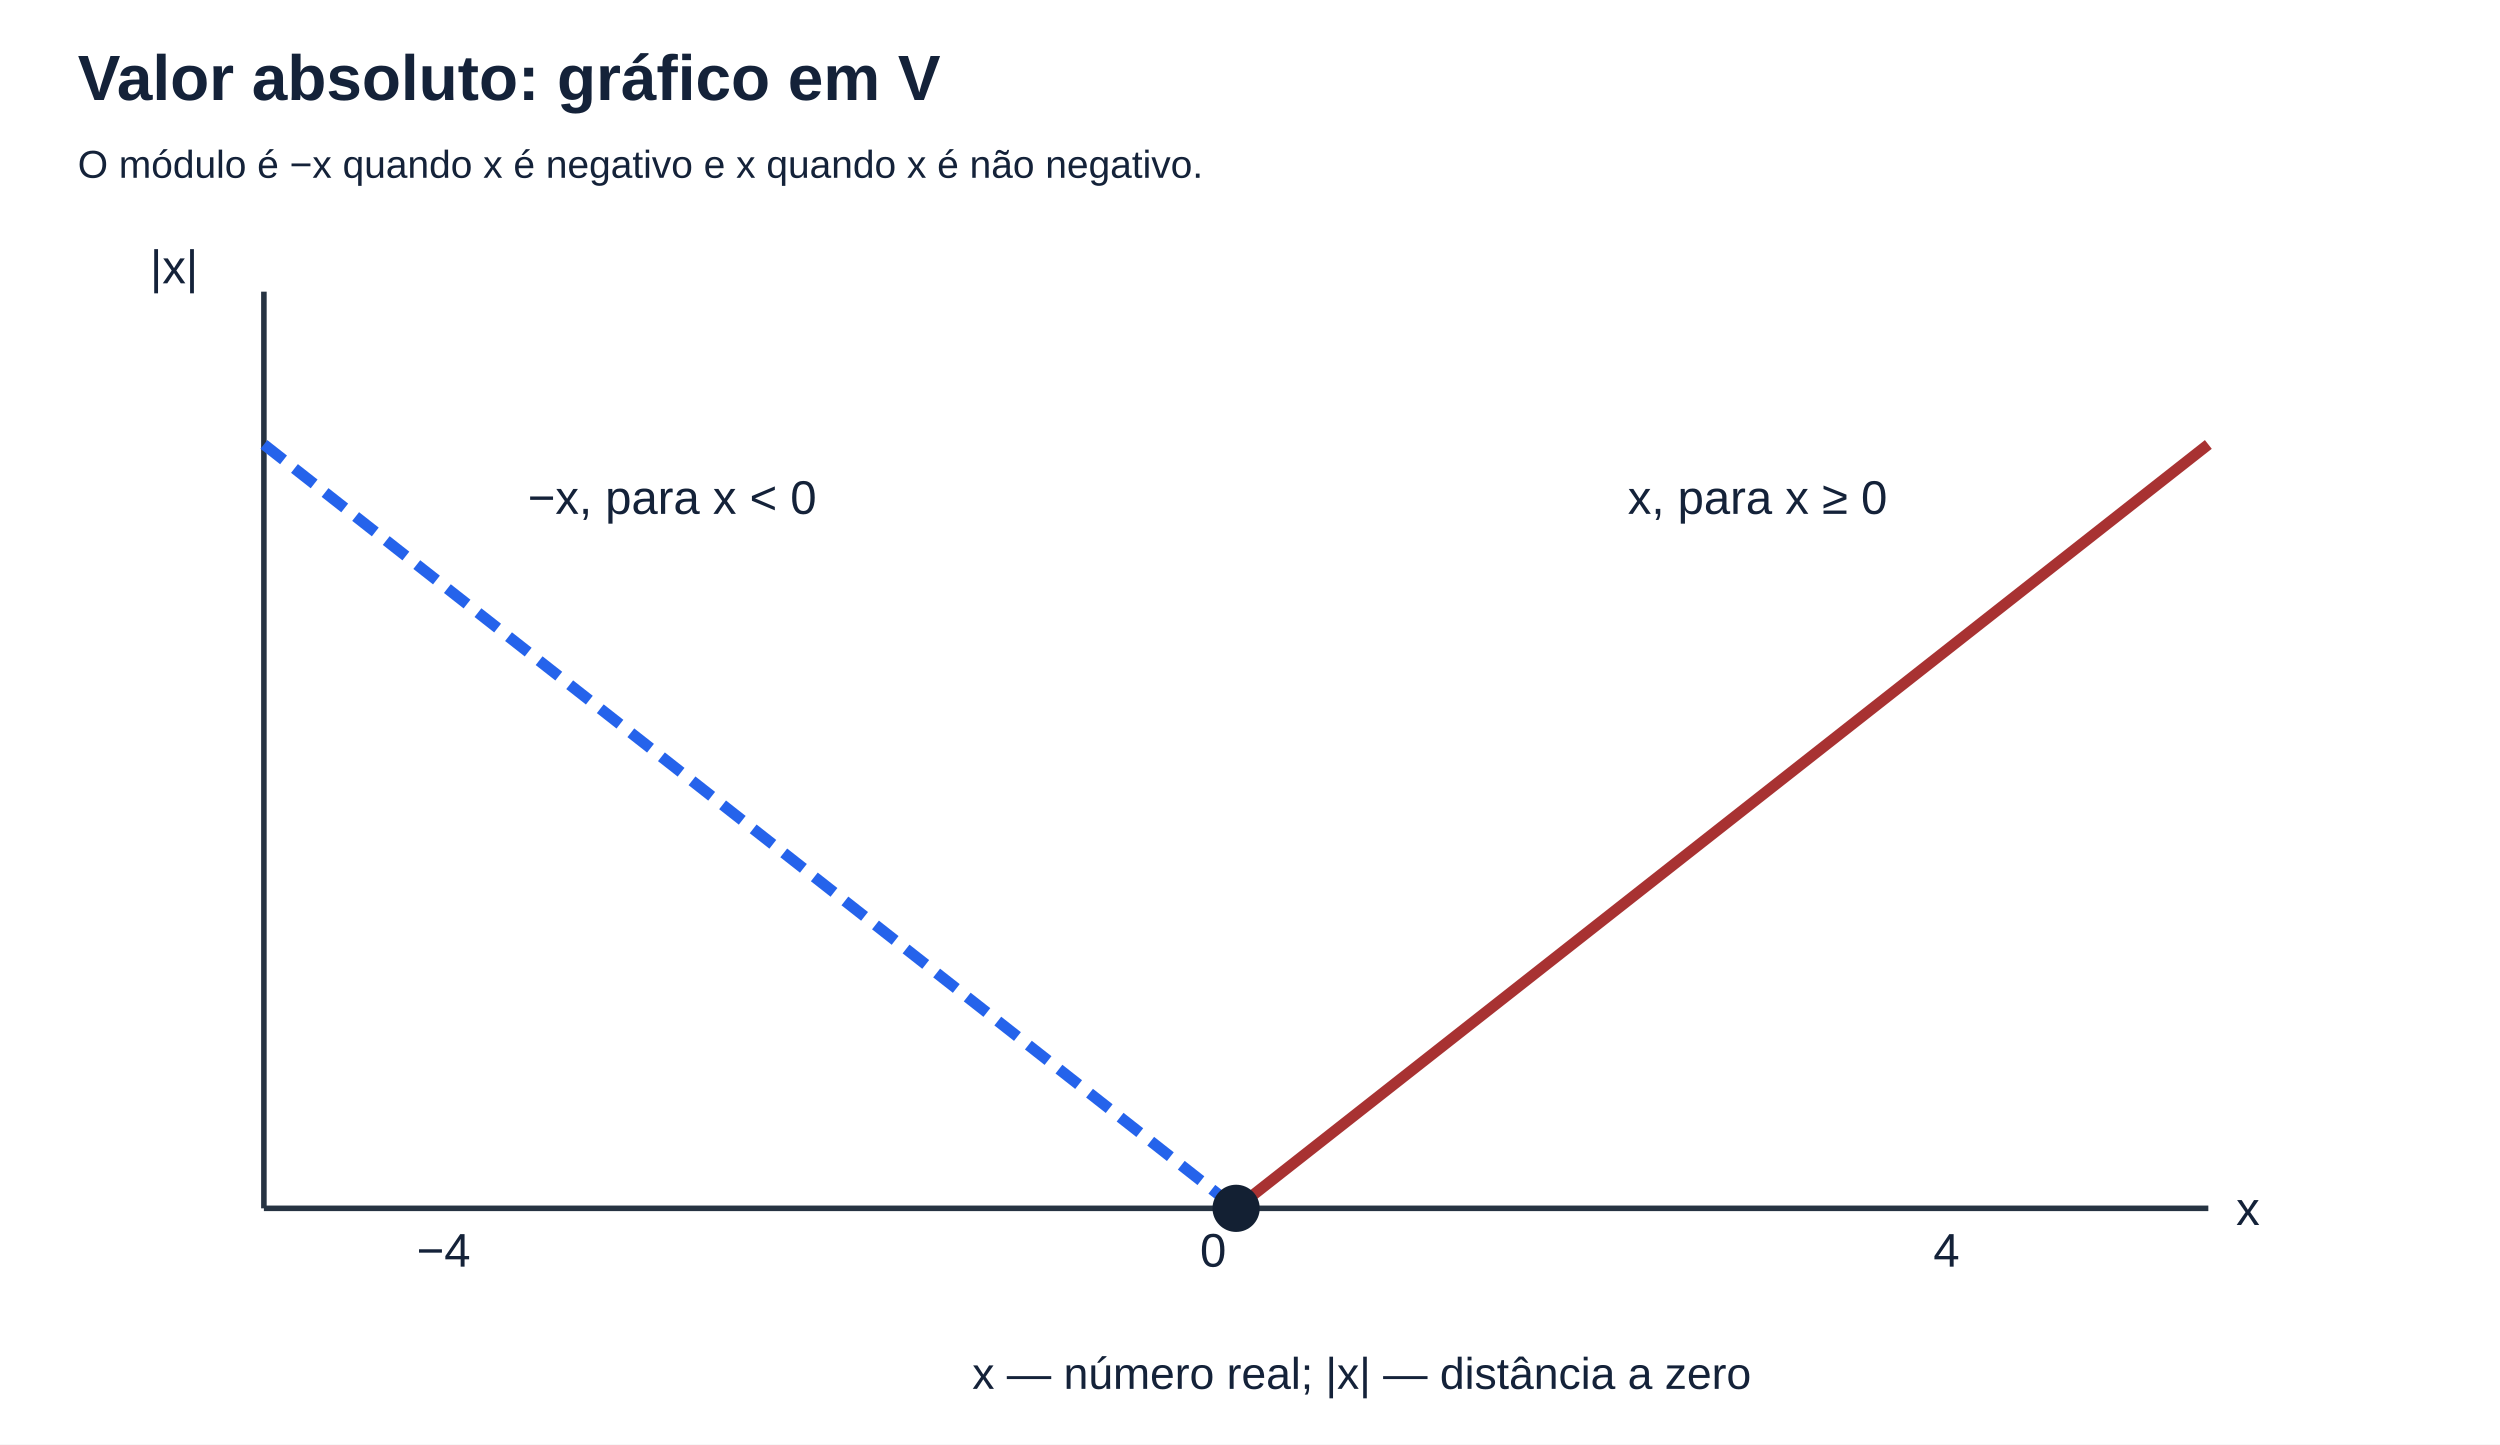
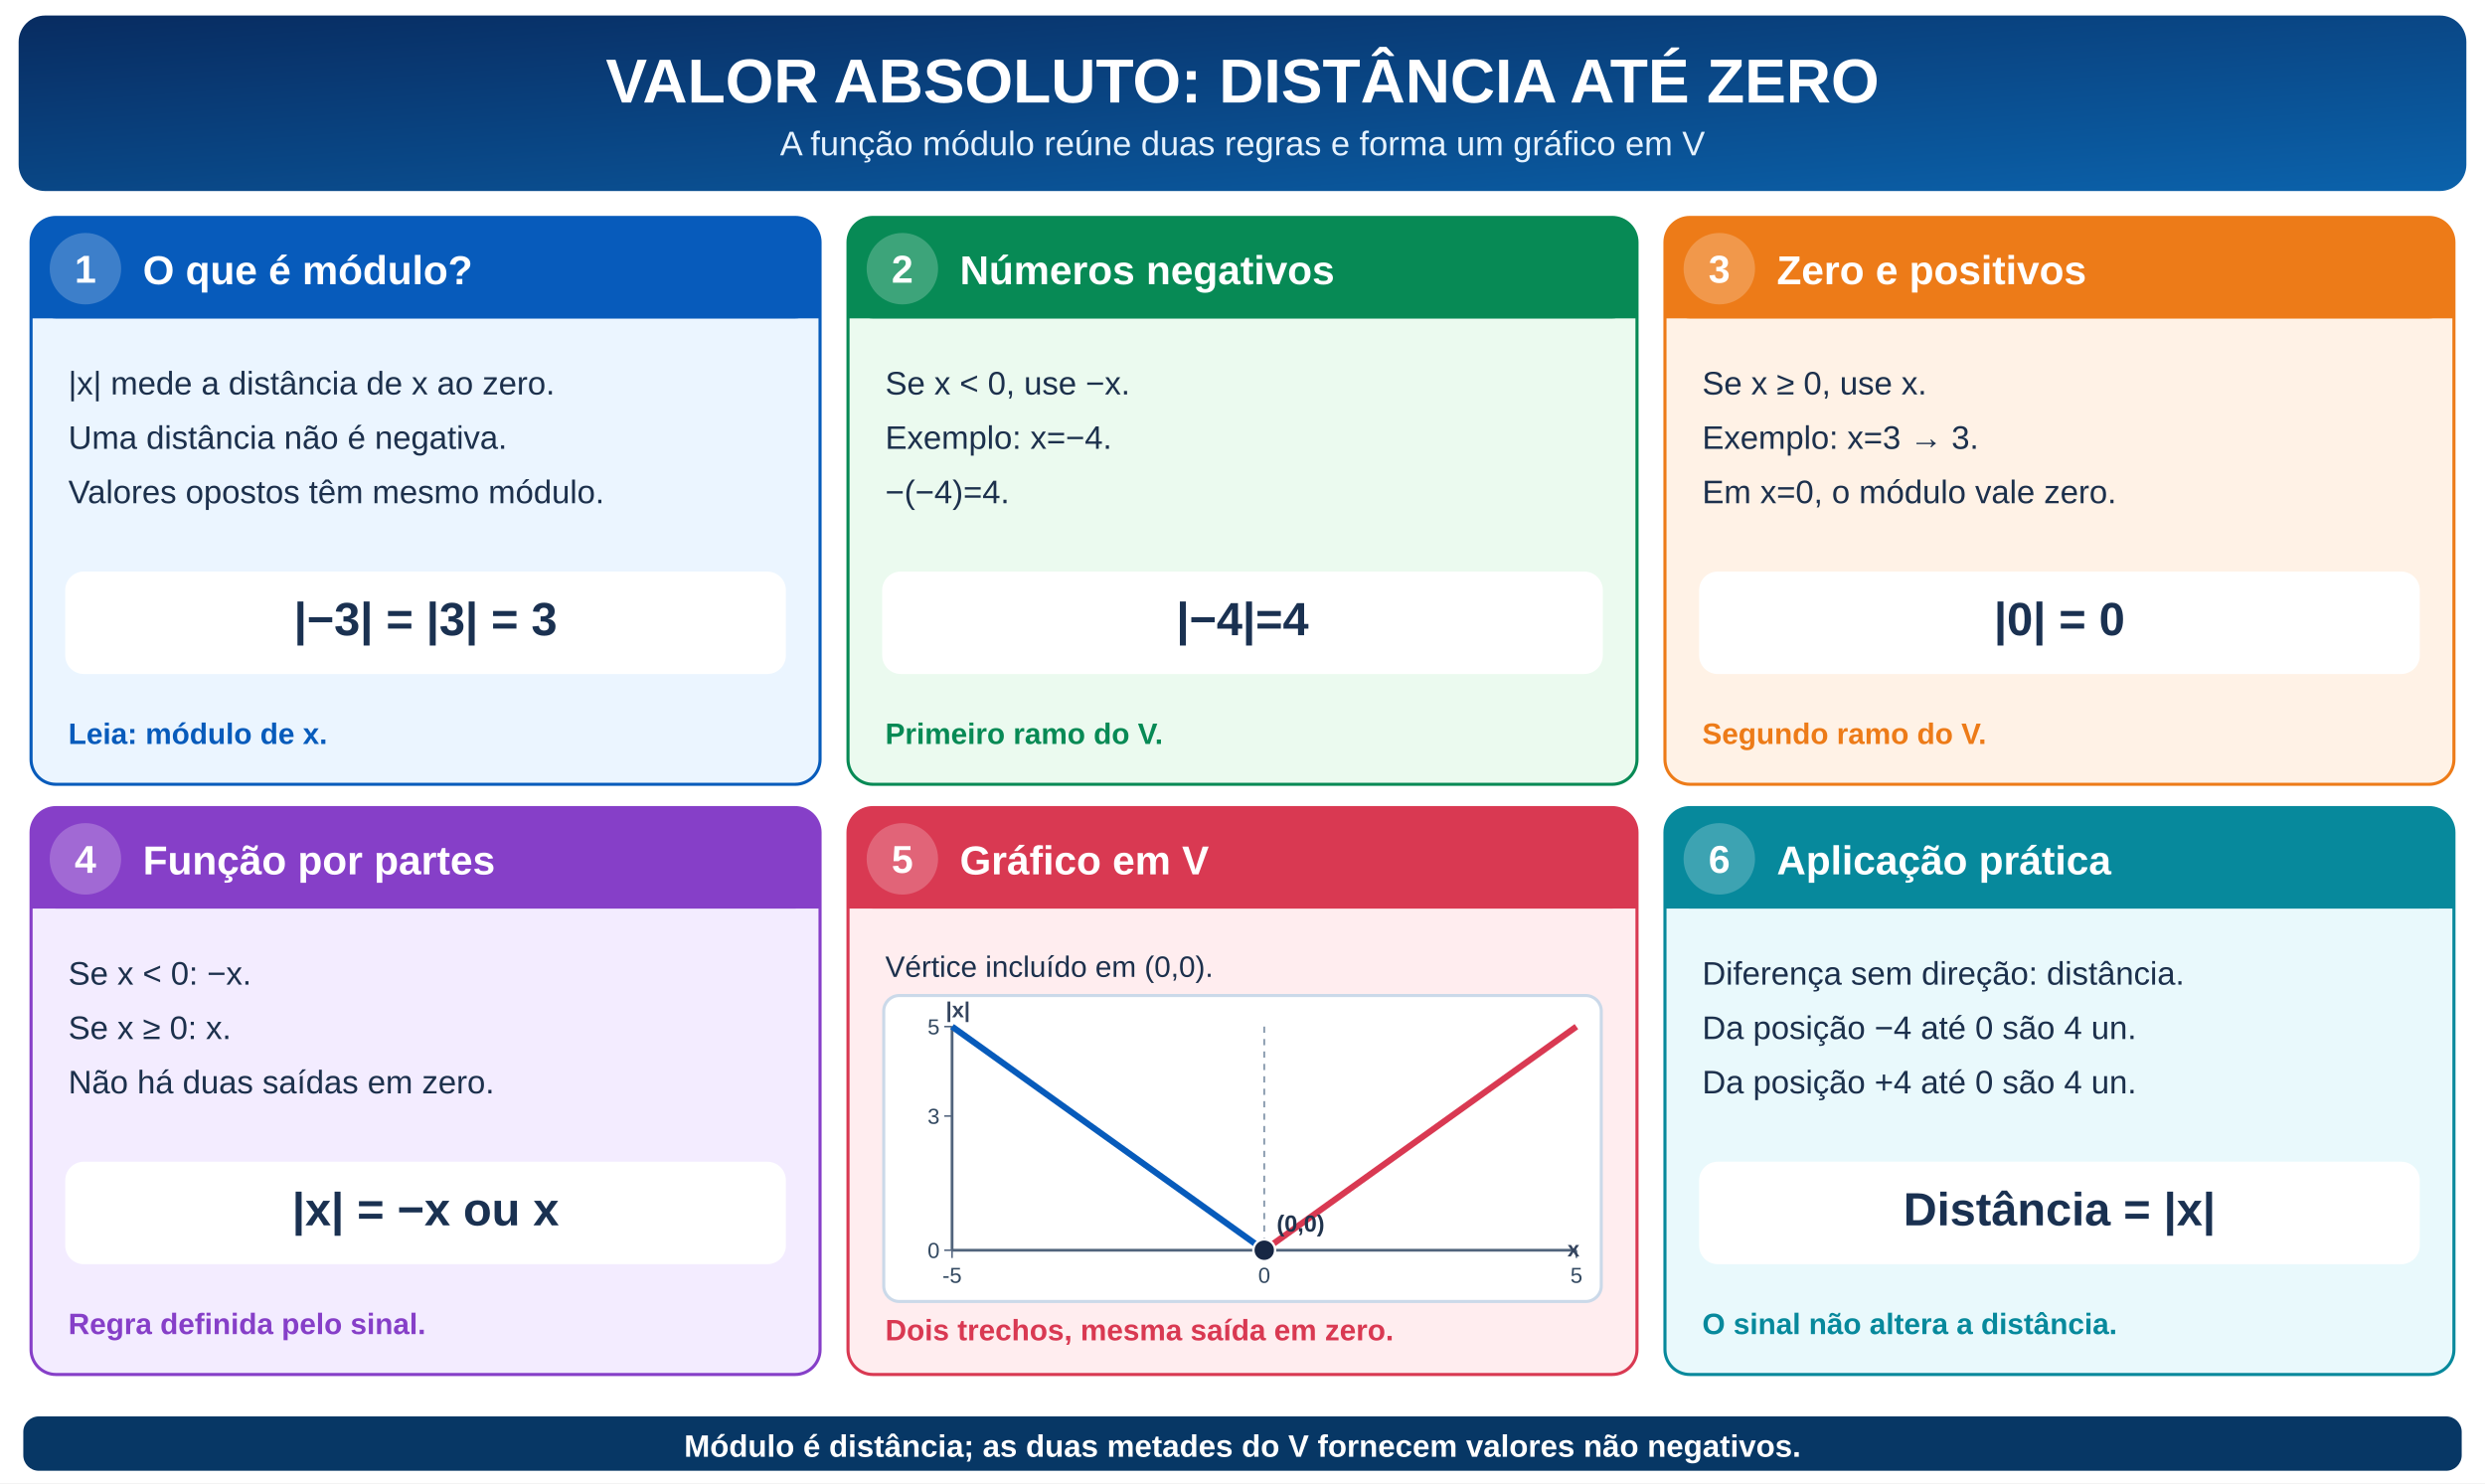
- <svg xmlns="http://www.w3.org/2000/svg" viewBox="0 0 900 520" role="img" aria-labelledby="t d">
-   <rect width="900" height="520" fill="#fff" />
-   <g fill="#142239" font-family="Arial,sans-serif">
-     <text x="28" y="36" font-weight="bold" font-size="23">Valor absoluto: gráfico em V</text>
-     <text x="28" y="64" font-size="14">O módulo é −x quando x é negativo e x quando x é não negativo.</text>
-   </g>
-   <g stroke="#263342" stroke-width="2" fill="none">
-     <path d="M95 435 H795 M95 435 V105" />
-   </g>
-   <text x="54" y="102" font-family="Arial,sans-serif" font-size="17" fill="#142239">|x|</text>
-   <text x="805" y="441" font-family="Arial,sans-serif" font-size="17" fill="#142239">x</text>
-   <text x="432" y="456" font-family="Arial,sans-serif" font-size="17" fill="#142239">0</text>
-   <text x="150" y="456" font-family="Arial,sans-serif" font-size="17" fill="#142239">−4</text>
-   <text x="696" y="456" font-family="Arial,sans-serif" font-size="17" fill="#142239">4</text>
-   <path d="M95.0 160.0 L445.0 435.0" fill="none" stroke="#2563eb" stroke-width="4" stroke-dasharray="9 5" />
-   <path d="M445.0 435.0 L795.0 160.0" fill="none" stroke="#a83232" stroke-width="4" />
-   <circle cx="445.0" cy="435.0" r="7" stroke="#132033" stroke-width="3" fill="#132033" />
-   <text x="190" y="185" font-family="Arial,sans-serif" font-size="17" fill="#142239">−x, para x &lt; 0</text>
-   <text x="586" y="185" font-family="Arial,sans-serif" font-size="17" fill="#142239">x, para x ≥ 0</text>
-   <g font-family="Arial,sans-serif" font-size="16" fill="#142239">
-     <text x="350" y="500">x — número real; |x| — distância a zero</text>
-   </g>
+ <svg xmlns="http://www.w3.org/2000/svg" viewBox="0 0 1600 955" role="img" aria-labelledby="title desc">
+   <rect x="0" y="0" width="1600" height="955" rx="0" fill="#fff" />
+   <defs>
+     <linearGradient id="blue" x1="0" y1="0" x2="1" y2="1">
+       <stop offset="0" stop-color="#082c61" />
+       <stop offset="1" stop-color="#0b62ab" />
+     </linearGradient>
+   </defs>
+   <rect x="12" y="10" width="1576" height="113" rx="17" fill="url(#blue)" />
+   <text x="800" y="66" text-anchor="middle" font-family="Arial,DejaVu Sans,sans-serif" font-size="40" font-weight="700" fill="#fff">VALOR ABSOLUTO: DISTÂNCIA ATÉ ZERO</text>
+   <text x="800" y="100" text-anchor="middle" font-family="Arial,DejaVu Sans,sans-serif" font-size="22" font-weight="400" fill="#e5f2ff">A função módulo reúne duas regras e forma um gráfico em V</text>
+   <rect x="20" y="140" width="508" height="365" rx="16" fill="#ebf5ff" stroke="#075bbb" stroke-width="2" />
+   <rect x="20" y="140" width="508" height="65" rx="16" fill="#075bbb" />
+   <rect x="20" y="189" width="508" height="16" rx="0" fill="#075bbb" />
+   <circle cx="55" cy="173" r="23" fill="#fff" opacity=".22" />
+   <text x="55" y="182" text-anchor="middle" font-family="Arial,DejaVu Sans,sans-serif" font-size="25" font-weight="700" fill="#fff">1</text>
+   <text x="92" y="183" text-anchor="start" font-family="Arial,DejaVu Sans,sans-serif" font-size="26" font-weight="700" fill="#fff">O que é módulo?</text>
+   <text x="44" y="254" text-anchor="start" font-family="Arial,DejaVu Sans,sans-serif" font-size="21" font-weight="400" fill="#1c304c">|x| mede a distância de x ao zero.</text>
+   <text x="44" y="289" text-anchor="start" font-family="Arial,DejaVu Sans,sans-serif" font-size="21" font-weight="400" fill="#1c304c">Uma distância não é negativa.</text>
+   <text x="44" y="324" text-anchor="start" font-family="Arial,DejaVu Sans,sans-serif" font-size="21" font-weight="400" fill="#1c304c">Valores opostos têm mesmo módulo.</text>
+   <rect x="42" y="368" width="464" height="66" rx="12" fill="#fff" />
+   <text x="274" y="409" text-anchor="middle" font-family="Arial,DejaVu Sans,sans-serif" font-size="30" font-weight="700" fill="#1a3151">|−3| = |3| = 3</text>
+   <text x="44" y="479" text-anchor="start" font-family="Arial,DejaVu Sans,sans-serif" font-size="19" font-weight="700" fill="#075bbb">Leia: módulo de x.</text>
+   <rect x="546" y="140" width="508" height="365" rx="16" fill="#ebfaef" stroke="#078a55" stroke-width="2" />
+   <rect x="546" y="140" width="508" height="65" rx="16" fill="#078a55" />
+   <rect x="546" y="189" width="508" height="16" rx="0" fill="#078a55" />
+   <circle cx="581" cy="173" r="23" fill="#fff" opacity=".22" />
+   <text x="581" y="182" text-anchor="middle" font-family="Arial,DejaVu Sans,sans-serif" font-size="25" font-weight="700" fill="#fff">2</text>
+   <text x="618" y="183" text-anchor="start" font-family="Arial,DejaVu Sans,sans-serif" font-size="26" font-weight="700" fill="#fff">Números negativos</text>
+   <text x="570" y="254" text-anchor="start" font-family="Arial,DejaVu Sans,sans-serif" font-size="21" font-weight="400" fill="#1c304c">Se x &lt; 0, use −x.</text>
+   <text x="570" y="289" text-anchor="start" font-family="Arial,DejaVu Sans,sans-serif" font-size="21" font-weight="400" fill="#1c304c">Exemplo: x=−4.</text>
+   <text x="570" y="324" text-anchor="start" font-family="Arial,DejaVu Sans,sans-serif" font-size="21" font-weight="400" fill="#1c304c">−(−4)=4.</text>
+   <rect x="568" y="368" width="464" height="66" rx="12" fill="#fff" />
+   <text x="800" y="409" text-anchor="middle" font-family="Arial,DejaVu Sans,sans-serif" font-size="30" font-weight="700" fill="#1a3151">|−4|=4</text>
+   <text x="570" y="479" text-anchor="start" font-family="Arial,DejaVu Sans,sans-serif" font-size="19" font-weight="700" fill="#078a55">Primeiro ramo do V.</text>
+   <rect x="1072" y="140" width="508" height="365" rx="16" fill="#fff2e6" stroke="#ed7b18" stroke-width="2" />
+   <rect x="1072" y="140" width="508" height="65" rx="16" fill="#ed7b18" />
+   <rect x="1072" y="189" width="508" height="16" rx="0" fill="#ed7b18" />
+   <circle cx="1107" cy="173" r="23" fill="#fff" opacity=".22" />
+   <text x="1107" y="182" text-anchor="middle" font-family="Arial,DejaVu Sans,sans-serif" font-size="25" font-weight="700" fill="#fff">3</text>
+   <text x="1144" y="183" text-anchor="start" font-family="Arial,DejaVu Sans,sans-serif" font-size="26" font-weight="700" fill="#fff">Zero e positivos</text>
+   <text x="1096" y="254" text-anchor="start" font-family="Arial,DejaVu Sans,sans-serif" font-size="21" font-weight="400" fill="#1c304c">Se x ≥ 0, use x.</text>
+   <text x="1096" y="289" text-anchor="start" font-family="Arial,DejaVu Sans,sans-serif" font-size="21" font-weight="400" fill="#1c304c">Exemplo: x=3 → 3.</text>
+   <text x="1096" y="324" text-anchor="start" font-family="Arial,DejaVu Sans,sans-serif" font-size="21" font-weight="400" fill="#1c304c">Em x=0, o módulo vale zero.</text>
+   <rect x="1094" y="368" width="464" height="66" rx="12" fill="#fff" />
+   <text x="1326" y="409" text-anchor="middle" font-family="Arial,DejaVu Sans,sans-serif" font-size="30" font-weight="700" fill="#1a3151">|0| = 0</text>
+   <text x="1096" y="479" text-anchor="start" font-family="Arial,DejaVu Sans,sans-serif" font-size="19" font-weight="700" fill="#ed7b18">Segundo ramo do V.</text>
+   <rect x="20" y="520" width="508" height="365" rx="16" fill="#f3ecff" stroke="#863fc8" stroke-width="2" />
+   <rect x="20" y="520" width="508" height="65" rx="16" fill="#863fc8" />
+   <rect x="20" y="569" width="508" height="16" rx="0" fill="#863fc8" />
+   <circle cx="55" cy="553" r="23" fill="#fff" opacity=".22" />
+   <text x="55" y="562" text-anchor="middle" font-family="Arial,DejaVu Sans,sans-serif" font-size="25" font-weight="700" fill="#fff">4</text>
+   <text x="92" y="563" text-anchor="start" font-family="Arial,DejaVu Sans,sans-serif" font-size="26" font-weight="700" fill="#fff">Função por partes</text>
+   <text x="44" y="634" text-anchor="start" font-family="Arial,DejaVu Sans,sans-serif" font-size="21" font-weight="400" fill="#1c304c">Se x &lt; 0: −x.</text>
+   <text x="44" y="669" text-anchor="start" font-family="Arial,DejaVu Sans,sans-serif" font-size="21" font-weight="400" fill="#1c304c">Se x ≥ 0: x.</text>
+   <text x="44" y="704" text-anchor="start" font-family="Arial,DejaVu Sans,sans-serif" font-size="21" font-weight="400" fill="#1c304c">Não há duas saídas em zero.</text>
+   <rect x="42" y="748" width="464" height="66" rx="12" fill="#fff" />
+   <text x="274" y="789" text-anchor="middle" font-family="Arial,DejaVu Sans,sans-serif" font-size="30" font-weight="700" fill="#1a3151">|x| = −x ou x</text>
+   <text x="44" y="859" text-anchor="start" font-family="Arial,DejaVu Sans,sans-serif" font-size="19" font-weight="700" fill="#863fc8">Regra definida pelo sinal.</text>
+   <rect x="546" y="520" width="508" height="365" rx="16" fill="#ffedef" stroke="#d93952" stroke-width="2" />
+   <rect x="546" y="520" width="508" height="65" rx="16" fill="#d93952" />
+   <rect x="546" y="569" width="508" height="16" rx="0" fill="#d93952" />
+   <circle cx="581" cy="553" r="23" fill="#fff" opacity=".22" />
+   <text x="581" y="562" text-anchor="middle" font-family="Arial,DejaVu Sans,sans-serif" font-size="25" font-weight="700" fill="#fff">5</text>
+   <text x="618" y="563" text-anchor="start" font-family="Arial,DejaVu Sans,sans-serif" font-size="26" font-weight="700" fill="#fff">Gráfico em V</text>
+   <text x="570" y="629" text-anchor="start" font-family="Arial,DejaVu Sans,sans-serif" font-size="19" font-weight="400" fill="#1c304c">Vértice incluído em (0,0).</text>
+   <rect x="569" y="641" width="462" height="197" rx="10" fill="#fff" stroke="#cbd9e9" stroke-width="2" />
+   <line x1="613" y1="661" x2="613" y2="805" stroke="#51647c" stroke-width="1.8" />
+   <line x1="613" y1="805" x2="1015" y2="805" stroke="#51647c" stroke-width="1.8" />
+   <line x1="814" y1="661" x2="814" y2="805" stroke="#8799ad" stroke-width="1.2" stroke-dasharray="4 4" />
+   <line x1="613" y1="805" x2="613" y2="810" stroke="#52647e" stroke-width="1" />
+   <text x="613" y="826" text-anchor="middle" font-family="Arial,DejaVu Sans,sans-serif" font-size="14" font-weight="400" fill="#334961">-5</text>
+   <line x1="814" y1="805" x2="814" y2="810" stroke="#52647e" stroke-width="1" />
+   <text x="814" y="826" text-anchor="middle" font-family="Arial,DejaVu Sans,sans-serif" font-size="14" font-weight="400" fill="#334961">0</text>
+   <line x1="1015" y1="805" x2="1015" y2="810" stroke="#52647e" stroke-width="1" />
+   <text x="1015" y="826" text-anchor="middle" font-family="Arial,DejaVu Sans,sans-serif" font-size="14" font-weight="400" fill="#334961">5</text>
+   <line x1="608" y1="805" x2="613" y2="805" stroke="#52647e" stroke-width="1" />
+   <text x="605" y="810" text-anchor="end" font-family="Arial,DejaVu Sans,sans-serif" font-size="14" font-weight="400" fill="#334961">0</text>
+   <line x1="608" y1="718.6" x2="613" y2="718.6" stroke="#52647e" stroke-width="1" />
+   <text x="605" y="723.6" text-anchor="end" font-family="Arial,DejaVu Sans,sans-serif" font-size="14" font-weight="400" fill="#334961">3</text>
+   <line x1="608" y1="661" x2="613" y2="661" stroke="#52647e" stroke-width="1" />
+   <text x="605" y="666" text-anchor="end" font-family="Arial,DejaVu Sans,sans-serif" font-size="14" font-weight="400" fill="#334961">5</text>
+   <text x="1017" y="809" text-anchor="end" font-family="Arial,DejaVu Sans,sans-serif" font-size="14" font-weight="700" fill="#34445e">x</text>
+   <text x="609" y="655" text-anchor="start" font-family="Arial,DejaVu Sans,sans-serif" font-size="14" font-weight="700" fill="#34445e">|x|</text>
+   <polyline points="613.0,661.0 814.0,805.0" fill="none" stroke="#075bbb" stroke-width="4" />
+   <polyline points="814.0,805.0 1015.0,661.0" fill="none" stroke="#d93952" stroke-width="4" />
+   <circle cx="814" cy="805" r="5.3" fill="#d93952" stroke="#fff" stroke-width="1.4" />
+   <circle cx="814" cy="805" r="7" fill="#172744" stroke="#fff" stroke-width="1.5" />
+   <text x="822" y="793" text-anchor="start" font-family="Arial,DejaVu Sans,sans-serif" font-size="15" font-weight="700" fill="#20334d">(0,0)</text>
+   <text x="570" y="863" text-anchor="start" font-family="Arial,DejaVu Sans,sans-serif" font-size="19" font-weight="700" fill="#d93952">Dois trechos, mesma saída em zero.</text>
+   <rect x="1072" y="520" width="508" height="365" rx="16" fill="#e9f9fc" stroke="#07899c" stroke-width="2" />
+   <rect x="1072" y="520" width="508" height="65" rx="16" fill="#07899c" />
+   <rect x="1072" y="569" width="508" height="16" rx="0" fill="#07899c" />
+   <circle cx="1107" cy="553" r="23" fill="#fff" opacity=".22" />
+   <text x="1107" y="562" text-anchor="middle" font-family="Arial,DejaVu Sans,sans-serif" font-size="25" font-weight="700" fill="#fff">6</text>
+   <text x="1144" y="563" text-anchor="start" font-family="Arial,DejaVu Sans,sans-serif" font-size="26" font-weight="700" fill="#fff">Aplicação prática</text>
+   <text x="1096" y="634" text-anchor="start" font-family="Arial,DejaVu Sans,sans-serif" font-size="21" font-weight="400" fill="#1c304c">Diferença sem direção: distância.</text>
+   <text x="1096" y="669" text-anchor="start" font-family="Arial,DejaVu Sans,sans-serif" font-size="21" font-weight="400" fill="#1c304c">Da posição −4 até 0 são 4 un.</text>
+   <text x="1096" y="704" text-anchor="start" font-family="Arial,DejaVu Sans,sans-serif" font-size="21" font-weight="400" fill="#1c304c">Da posição +4 até 0 são 4 un.</text>
+   <rect x="1094" y="748" width="464" height="66" rx="12" fill="#fff" />
+   <text x="1326" y="789" text-anchor="middle" font-family="Arial,DejaVu Sans,sans-serif" font-size="30" font-weight="700" fill="#1a3151">Distância = |x|</text>
+   <text x="1096" y="859" text-anchor="start" font-family="Arial,DejaVu Sans,sans-serif" font-size="19" font-weight="700" fill="#07899c">O sinal não altera a distância.</text>
+   <rect x="15" y="912" width="1570" height="35" rx="10" fill="#073765" />
+   <text x="800" y="938" text-anchor="middle" font-family="Arial,DejaVu Sans,sans-serif" font-size="20" font-weight="700" fill="#fff">Módulo é distância; as duas metades do V fornecem valores não negativos.</text>
</svg>
